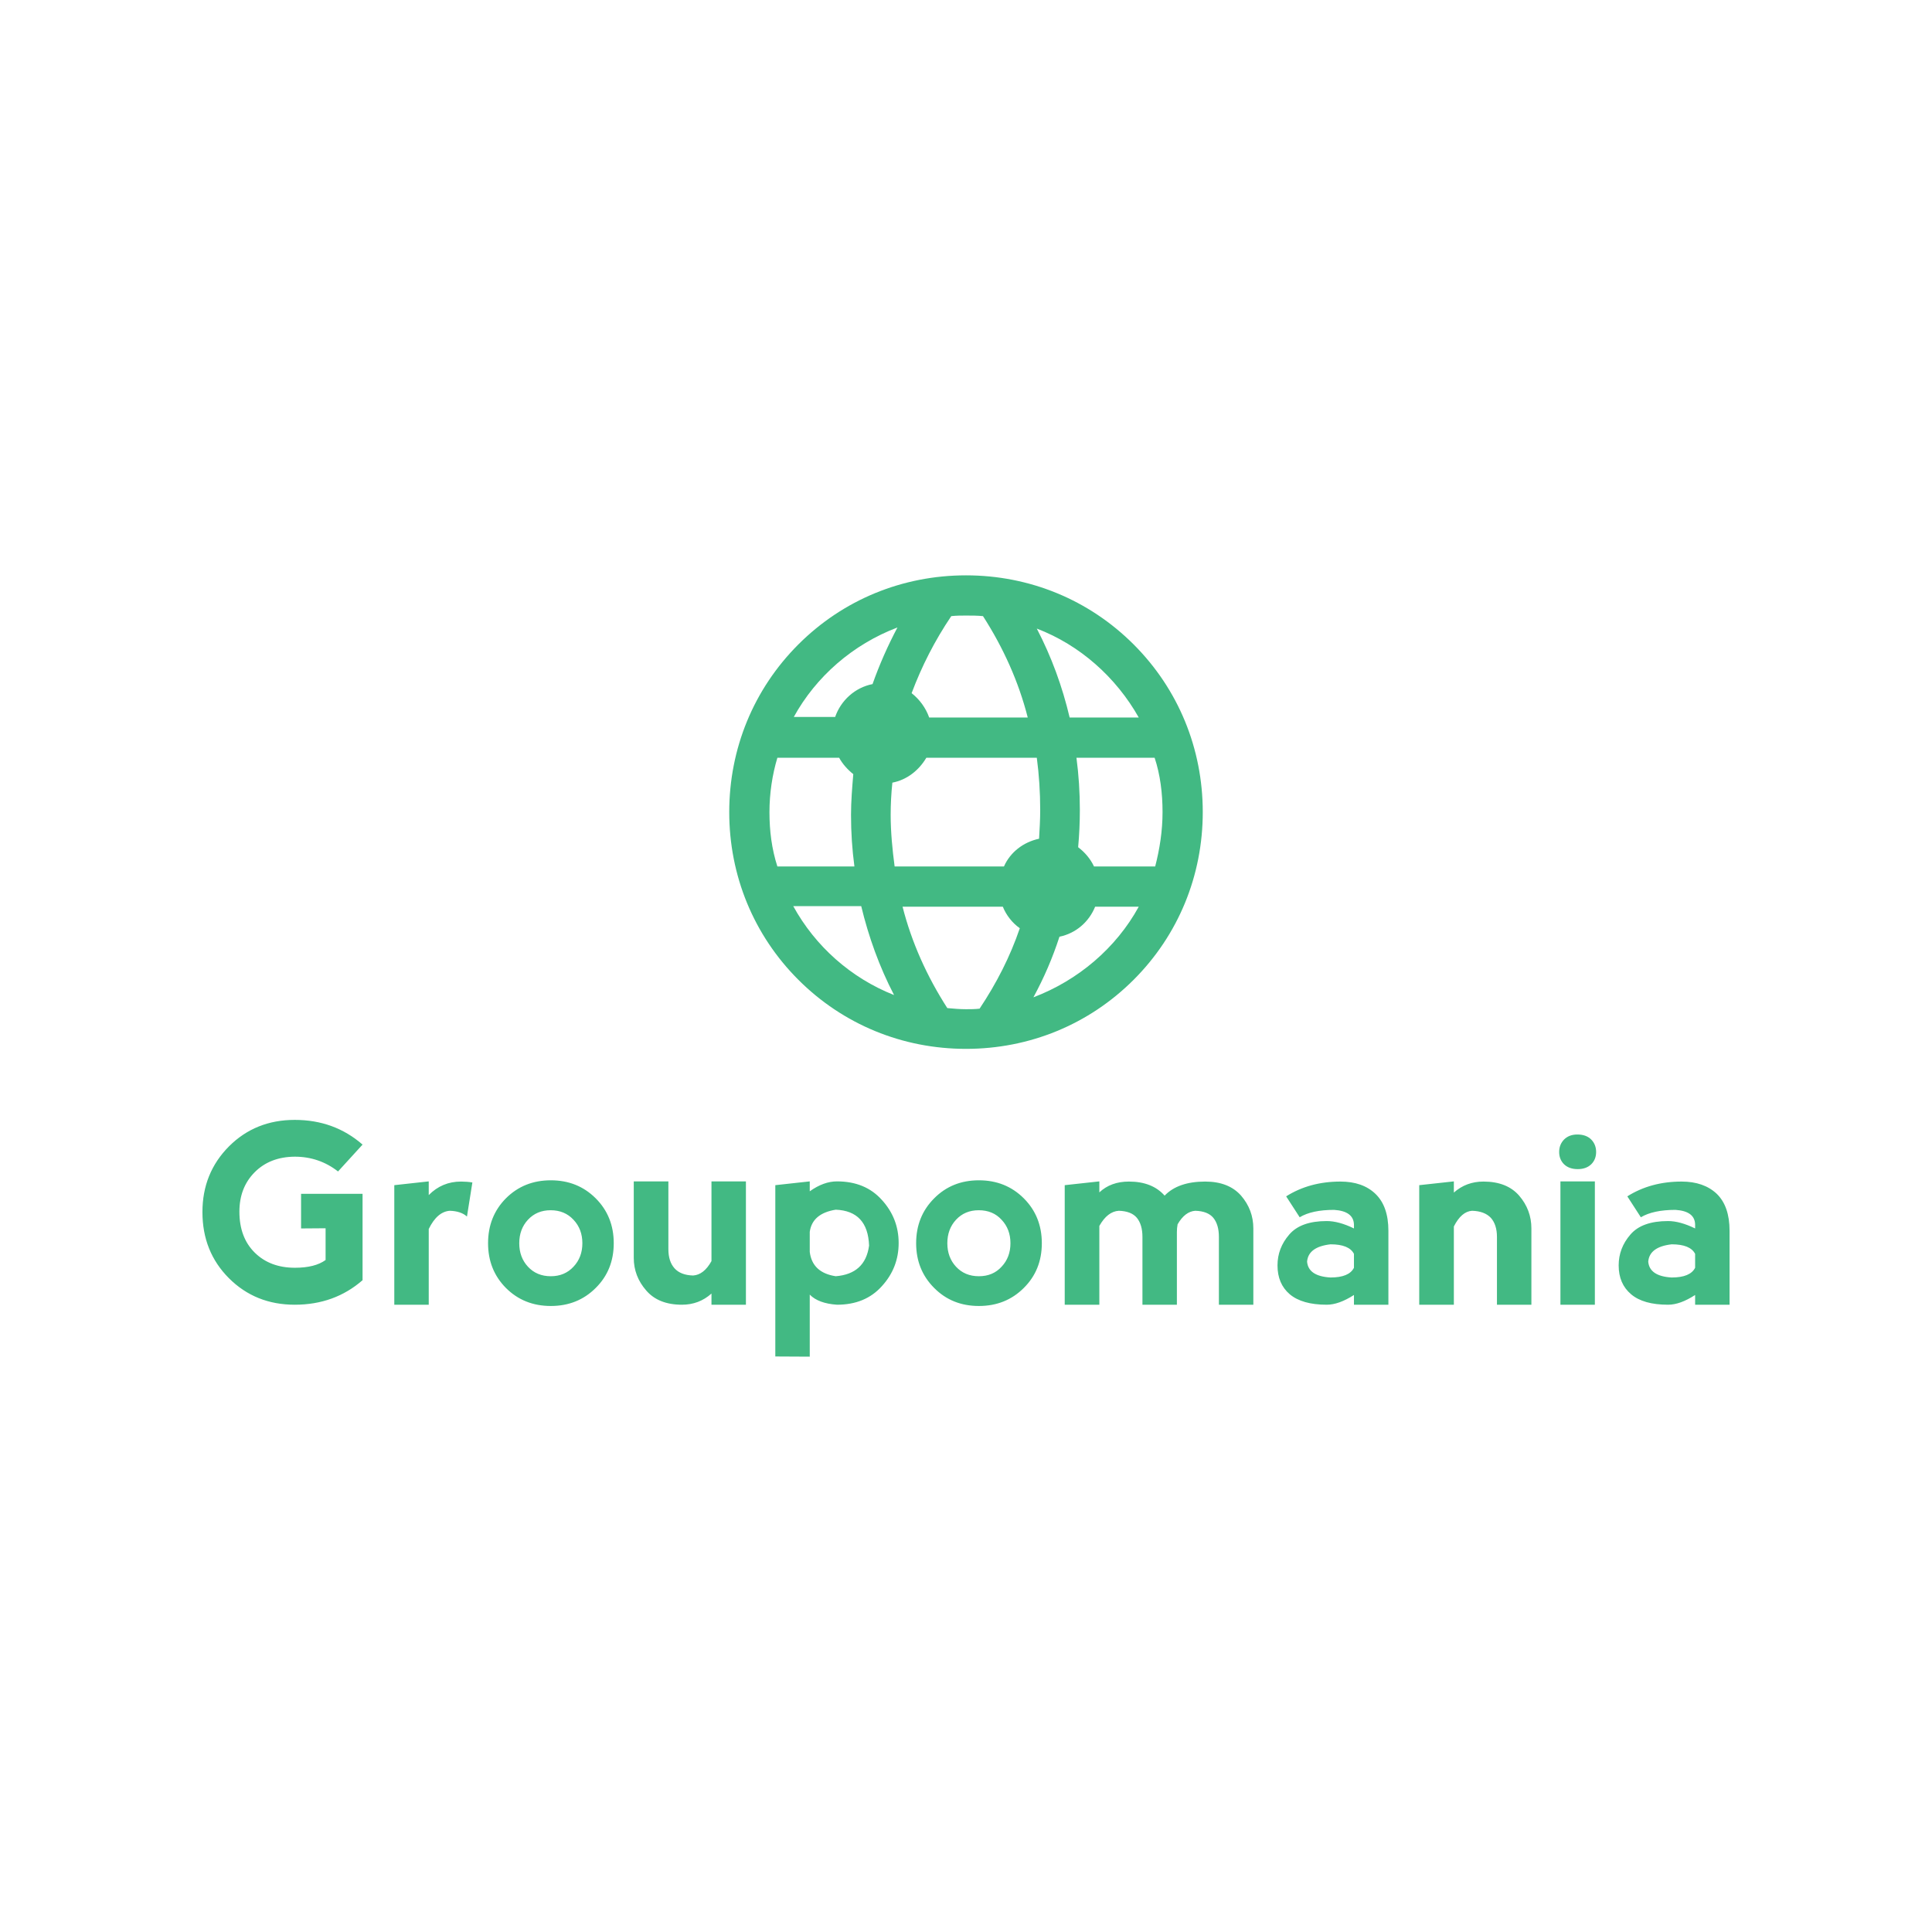
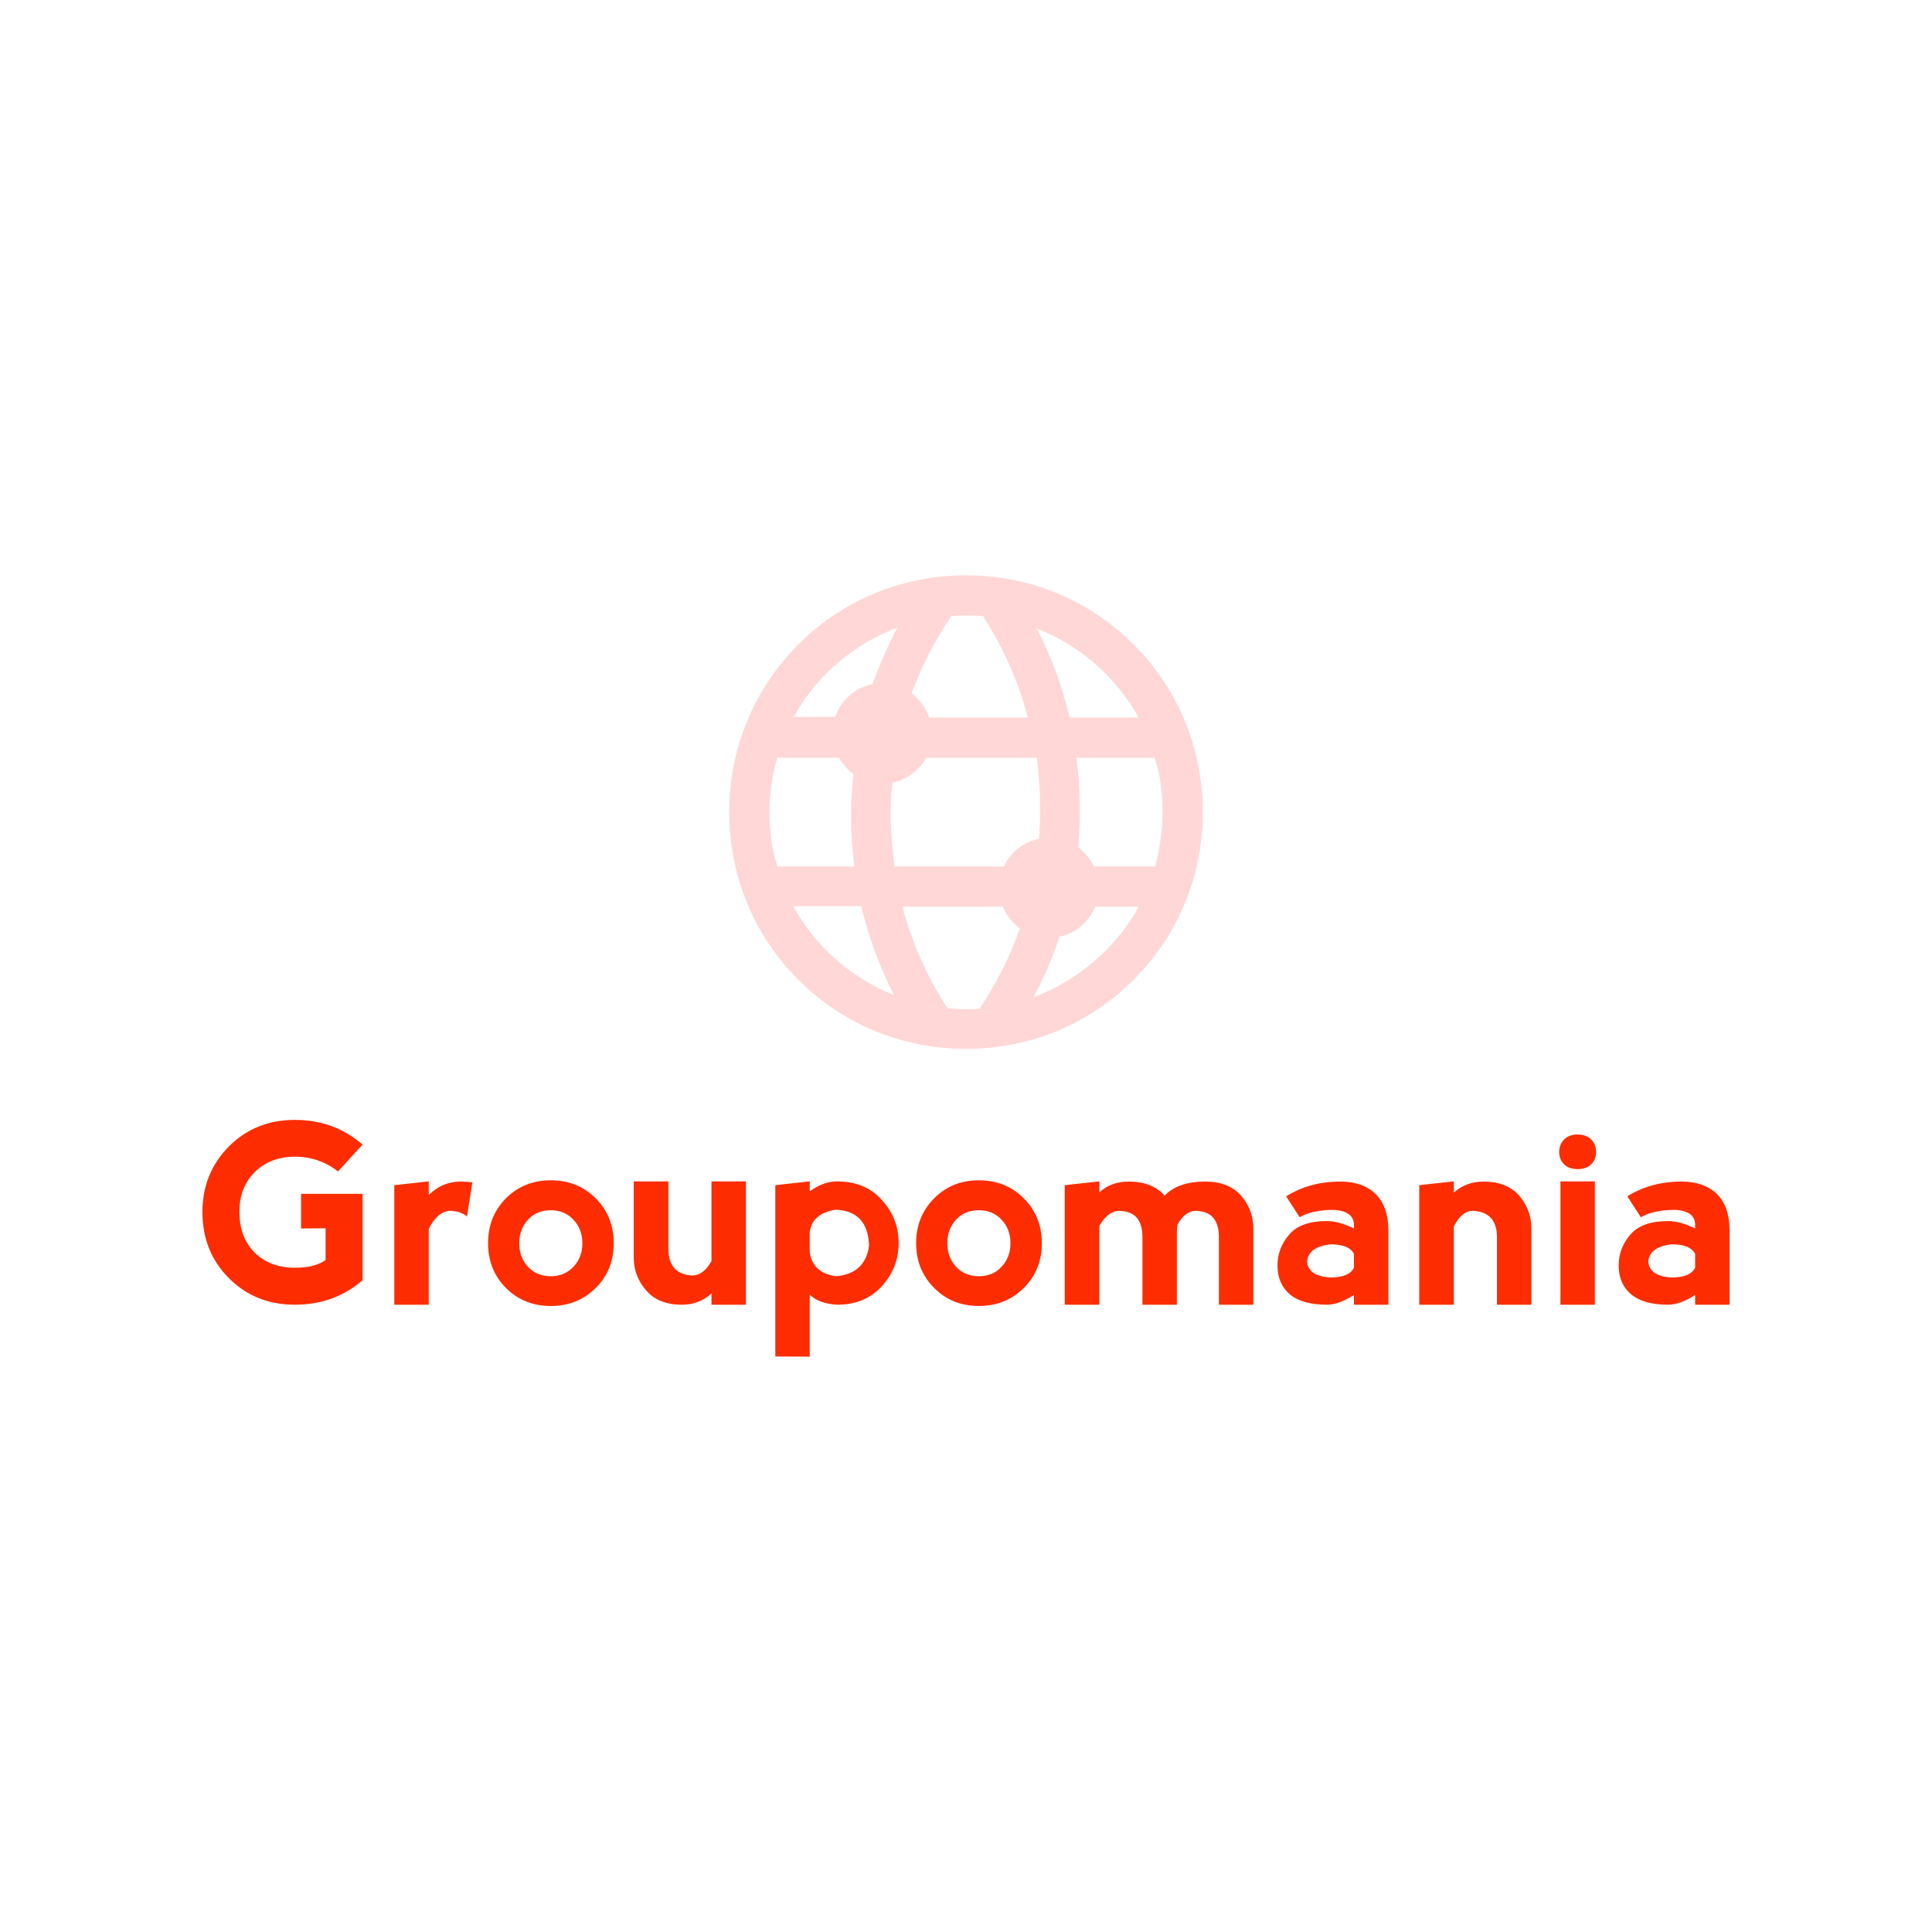
<svg xmlns="http://www.w3.org/2000/svg" data-v-1084b650="" viewBox="0 0 300 300">
-   <rect data-v-1084b650="" fill="none" x="0" y="0" class="logo-background-square" />
-   <g data-v-1084b650="" id="7e319840-739a-a0f1-f316-ea813584ba79" fill="#42b983" transform="matrix(2.8,0,0,2.8,30.622,167.1206)">
+   <rect data-v-1084b650="" fill="none" x="0" y="0" width="300px" height="300px" class="logo-background-square" />
+   <g data-v-1084b650="" id="7e319840-739a-a0f1-f316-ea813584ba79" fill="#FD2D01" transform="matrix(2.8,0,0,2.8,30.622,167.1206)">
    <path d="M5.41 12.67L5.41 12.67Q3.23 12.67 1.76 11.20L1.76 11.20L1.76 11.20Q0.29 9.73 0.29 7.53L0.29 7.53L0.29 7.53Q0.29 5.37 1.76 3.89L1.76 3.89L1.76 3.89Q3.23 2.42 5.41 2.42L5.41 2.42L5.41 2.42Q7.60 2.42 9.17 3.79L9.17 3.79L7.81 5.28L7.81 5.28Q6.76 4.46 5.41 4.46L5.41 4.46L5.41 4.46Q4.03 4.47 3.18 5.33L3.18 5.33L3.18 5.33Q2.34 6.18 2.34 7.51L2.34 7.51L2.34 7.51Q2.34 8.94 3.19 9.78L3.19 9.78L3.19 9.78Q4.04 10.62 5.42 10.62L5.42 10.62L5.42 10.62Q6.53 10.62 7.12 10.19L7.12 10.19L7.12 8.43L5.76 8.44L5.76 6.52L9.17 6.52L9.17 11.31L9.17 11.31Q7.61 12.67 5.41 12.67L5.41 12.67ZM12.84 5.83L12.84 6.59L12.84 6.59Q13.58 5.84 14.63 5.84L14.63 5.84L14.63 5.84Q14.96 5.84 15.26 5.89L15.26 5.89L14.96 7.78L14.96 7.78Q14.63 7.48 14.01 7.46L14.01 7.46L14.01 7.46Q13.31 7.51 12.84 8.47L12.84 8.47L12.84 12.67L10.93 12.67L10.93 6.04L12.84 5.83ZM19.61 12.74L19.61 12.74Q18.12 12.74 17.12 11.74L17.12 11.74L17.12 11.74Q16.13 10.74 16.13 9.26L16.13 9.26L16.13 9.26Q16.13 7.77 17.12 6.77L17.12 6.77L17.12 6.77Q18.12 5.77 19.61 5.77L19.61 5.77L19.61 5.77Q21.10 5.77 22.10 6.77L22.10 6.77L22.10 6.77Q23.10 7.77 23.10 9.26L23.10 9.26L23.10 9.26Q23.10 10.75 22.10 11.74L22.10 11.74L22.10 11.74Q21.10 12.74 19.61 12.74L19.61 12.74ZM19.61 11.09L19.61 11.09L19.61 11.09Q20.38 11.09 20.87 10.56L20.87 10.56L20.87 10.56Q21.36 10.04 21.36 9.26L21.36 9.26L21.36 9.26Q21.36 8.48 20.87 7.96L20.87 7.96L20.87 7.96Q20.38 7.43 19.60 7.43L19.60 7.43L19.60 7.43Q18.83 7.43 18.34 7.96L18.34 7.96L18.34 7.96Q17.86 8.48 17.86 9.26L17.86 9.26L17.86 9.26Q17.86 10.04 18.34 10.56L18.34 10.56L18.34 10.56Q18.83 11.09 19.61 11.09ZM28.52 10.25L28.52 10.25L28.52 5.83L30.43 5.83L30.43 12.67L28.52 12.67L28.52 12.05L28.52 12.05Q27.83 12.67 26.88 12.67L26.88 12.67L26.88 12.67Q25.58 12.67 24.90 11.88L24.90 11.88L24.90 11.88Q24.21 11.09 24.21 10.07L24.21 10.07L24.21 5.83L26.13 5.83L26.13 9.59L26.13 9.59Q26.13 10.27 26.47 10.65L26.47 10.65L26.47 10.65Q26.81 11.03 27.50 11.05L27.50 11.05L27.50 11.05Q28.10 11.01 28.52 10.25ZM33.97 15.55L32.06 15.54L32.06 6.04L33.97 5.83L33.97 6.38L33.97 6.38Q34.74 5.83 35.48 5.83L35.48 5.83L35.48 5.83Q37.05 5.83 37.97 6.86L37.97 6.86L37.97 6.86Q38.90 7.88 38.90 9.25L38.90 9.25L38.90 9.25Q38.90 10.62 37.97 11.64L37.97 11.64L37.97 11.64Q37.05 12.67 35.48 12.67L35.48 12.67L35.48 12.67Q34.45 12.60 33.97 12.11L33.97 12.11L33.97 15.55ZM33.97 8.63L33.97 8.63L33.97 9.74L33.97 9.74Q34.11 10.89 35.41 11.09L35.41 11.09L35.41 11.09Q37.05 10.96 37.26 9.39L37.26 9.39L37.26 9.39Q37.19 7.47 35.41 7.40L35.41 7.40L35.41 7.40Q34.11 7.61 33.97 8.63ZM43.35 12.74L43.35 12.74Q41.86 12.74 40.87 11.74L40.87 11.74L40.87 11.74Q39.87 10.74 39.87 9.26L39.87 9.26L39.87 9.26Q39.87 7.77 40.87 6.77L40.87 6.77L40.87 6.77Q41.86 5.77 43.35 5.77L43.35 5.77L43.35 5.77Q44.84 5.77 45.84 6.77L45.84 6.77L45.84 6.77Q46.84 7.77 46.84 9.26L46.84 9.26L46.84 9.26Q46.84 10.75 45.84 11.74L45.84 11.74L45.84 11.74Q44.84 12.74 43.35 12.74L43.35 12.74ZM43.35 11.09L43.35 11.09L43.35 11.09Q44.13 11.09 44.61 10.56L44.61 10.56L44.61 10.56Q45.10 10.04 45.10 9.26L45.10 9.26L45.10 9.26Q45.10 8.48 44.61 7.96L44.61 7.96L44.61 7.96Q44.13 7.43 43.34 7.43L43.34 7.43L43.34 7.43Q42.57 7.43 42.08 7.96L42.08 7.96L42.08 7.96Q41.60 8.48 41.60 9.26L41.60 9.26L41.60 9.26Q41.60 10.04 42.08 10.56L42.08 10.56L42.08 10.56Q42.57 11.09 43.35 11.09ZM50.03 8.30L50.03 8.30L50.03 12.67L48.11 12.67L48.11 6.04L50.03 5.83L50.03 6.44L50.03 6.44Q50.67 5.84 51.67 5.84L51.67 5.84L51.67 5.84Q52.96 5.84 53.65 6.62L53.65 6.62L53.65 6.62Q54.40 5.84 55.90 5.84L55.90 5.84L55.90 5.84Q57.20 5.84 57.89 6.62L57.89 6.62L57.89 6.62Q58.57 7.41 58.57 8.44L58.57 8.44L58.57 12.67L56.66 12.67L56.66 8.91L56.66 8.91Q56.66 8.23 56.35 7.85L56.35 7.85L56.35 7.85Q56.04 7.48 55.35 7.46L55.35 7.46L55.35 7.46Q54.78 7.50 54.37 8.21L54.37 8.21L54.37 8.21Q54.33 8.42 54.33 8.64L54.33 8.64L54.33 12.67L52.42 12.67L52.42 8.91L52.42 8.91Q52.42 8.23 52.11 7.85L52.11 7.85L52.11 7.85Q51.80 7.48 51.11 7.46L51.11 7.46L51.11 7.46Q50.48 7.50 50.03 8.30ZM61.14 7.82L60.39 6.66L60.39 6.66Q61.69 5.84 63.40 5.84L63.40 5.84L63.40 5.84Q64.63 5.84 65.34 6.52L65.34 6.52L65.34 6.52Q66.06 7.21 66.06 8.57L66.06 8.57L66.06 12.67L64.15 12.67L64.15 12.13L64.15 12.13Q63.31 12.67 62.64 12.67L62.64 12.67L62.64 12.67Q61.28 12.67 60.59 12.09L60.59 12.09L60.59 12.09Q59.91 11.51 59.91 10.49L59.91 10.49L59.91 10.49Q59.91 9.53 60.56 8.78L60.56 8.78L60.56 8.78Q61.20 8.03 62.64 8.03L62.64 8.03L62.64 8.03Q63.31 8.03 64.15 8.44L64.15 8.44L64.15 8.23L64.15 8.23Q64.13 7.48 63.05 7.41L63.05 7.41L63.05 7.41Q61.82 7.41 61.14 7.82L61.14 7.82ZM64.15 10.62L64.15 10.62L64.15 9.85L64.15 9.85Q63.88 9.32 62.85 9.32L62.85 9.32L62.85 9.32Q61.62 9.46 61.55 10.28L61.55 10.28L61.55 10.28Q61.62 11.09 62.85 11.16L62.85 11.16L62.85 11.16Q63.88 11.16 64.15 10.62ZM69.69 8.33L69.69 8.33L69.69 12.67L67.77 12.67L67.77 6.04L69.69 5.83L69.69 6.45L69.69 6.45Q70.38 5.84 71.33 5.84L71.33 5.84L71.33 5.84Q72.63 5.84 73.31 6.62L73.31 6.62L73.31 6.62Q73.99 7.41 73.99 8.44L73.99 8.44L73.99 12.67L72.08 12.67L72.08 8.91L72.08 8.91Q72.08 8.23 71.74 7.85L71.74 7.85L71.74 7.85Q71.39 7.48 70.70 7.46L70.70 7.46L70.70 7.46Q70.11 7.50 69.69 8.33ZM77.51 12.67L75.60 12.67L75.60 5.83L77.51 5.83L77.51 12.67ZM75.53 4.20L75.53 4.20L75.53 4.20Q75.53 4.61 75.80 4.88L75.80 4.88L75.80 4.88Q76.08 5.15 76.56 5.15L76.56 5.15L76.56 5.15Q77.03 5.15 77.31 4.88L77.31 4.88L77.31 4.88Q77.58 4.61 77.58 4.20L77.58 4.20L77.58 4.20Q77.58 3.79 77.31 3.51L77.31 3.51L77.31 3.51Q77.03 3.23 76.54 3.23L76.54 3.23L76.54 3.23Q76.08 3.23 75.80 3.51L75.80 3.51L75.80 3.51Q75.53 3.79 75.53 4.20ZM80.06 7.82L79.31 6.66L79.31 6.66Q80.61 5.84 82.32 5.84L82.32 5.84L82.32 5.84Q83.55 5.84 84.27 6.52L84.27 6.52L84.27 6.52Q84.98 7.21 84.98 8.57L84.98 8.57L84.98 12.67L83.07 12.67L83.07 12.13L83.07 12.13Q82.24 12.67 81.57 12.67L81.57 12.67L81.57 12.67Q80.20 12.67 79.52 12.09L79.52 12.09L79.52 12.09Q78.83 11.51 78.83 10.49L78.83 10.49L78.83 10.49Q78.83 9.53 79.48 8.78L79.48 8.78L79.48 8.78Q80.12 8.03 81.57 8.03L81.57 8.03L81.57 8.03Q82.23 8.03 83.07 8.44L83.07 8.44L83.07 8.23L83.07 8.23Q83.06 7.48 81.98 7.41L81.98 7.41L81.98 7.41Q80.75 7.41 80.06 7.82L80.06 7.82ZM83.07 10.62L83.07 10.62L83.07 9.85L83.07 9.85Q82.80 9.32 81.77 9.32L81.77 9.32L81.77 9.32Q80.54 9.46 80.47 10.28L80.47 10.28L80.47 10.28Q80.54 11.09 81.77 11.16L81.77 11.16L81.77 11.16Q82.80 11.16 83.07 10.62Z" />
  </g>
-   <g data-v-1084b650="" id="4cb061db-73fa-16fe-1d0a-15980590225e" stroke="none" fill="#42b983" transform="matrix(0.2931738,0,0,0.2931738,106.0239,82.12729)">
+   <g data-v-1084b650="" id="4cb061db-73fa-16fe-1d0a-15980590225e" stroke="none" fill="#FFD7D7" transform="matrix(0.2931738,0,0,0.2931738,106.0239,82.12729)">
    <svg viewBox="-205 207 100 100">
      <switch>
        <g>
          <path d="M-155 298.8c11.2 0 21.7-4.3 29.6-12.2 7.9-7.9 12.2-18.4 12.2-29.6 0-11.2-4.3-21.7-12.2-29.6-7.9-7.9-18.4-12.2-29.6-12.2s-21.7 4.3-29.6 12.2c-7.9 7.9-12.2 18.4-12.2 29.6 0 11.2 4.3 21.7 12.2 29.6 7.9 7.9 18.4 12.2 29.6 12.2zm2.4-7.1c-.8.1-1.6.1-2.4.1-1.1 0-2.2-.1-3.3-.2-3.6-5.6-6.3-11.6-7.9-17.9h17.7c.6 1.5 1.7 2.9 3 3.8-1.7 5-4.1 9.7-7.1 14.2zm9.5-2c1.9-3.5 3.4-7 4.6-10.7 2.9-.6 5.2-2.6 6.3-5.3h7.7c-4 7.3-10.7 13-18.6 16zm22.8-32.7c0 3.3-.5 6.5-1.3 9.6h-10.8c-.6-1.3-1.6-2.5-2.8-3.4.2-2.2.3-4.4.3-6.6 0-3.1-.2-6.2-.6-9.2h13.8c1 3 1.4 6.3 1.4 9.6zm-4.2-16.7h-12.2c-1.3-5.5-3.2-10.7-5.8-15.7 7.6 2.9 14 8.6 18 15.7zm-17.4 16.3c0 1.7-.1 3.4-.2 5.1-2.8.6-5.1 2.4-6.2 4.9h-19.3c-.4-3-.7-6.1-.7-9.1 0-1.9.1-3.8.3-5.7 2.6-.5 4.7-2.2 6-4.4h19.5c.4 3 .6 6.1.6 9.2zm-15.7-34.2c.9-.1 1.8-.1 2.6-.1 1 0 2 0 3 .1 3.6 5.6 6.3 11.6 7.9 17.9h-17.4c-.6-1.7-1.7-3.2-3.1-4.3 1.8-4.8 4.1-9.3 7-13.6zm-9.5 2c-1.7 3.2-3.2 6.6-4.4 10-3.1.6-5.6 2.9-6.6 5.8h-7.3c3.9-7.1 10.4-12.8 18.3-15.8zm-22.6 32.6c0-3.3.5-6.6 1.4-9.6h10.9c.6 1.1 1.5 2.1 2.5 2.9-.2 2.4-.4 4.8-.4 7.2 0 3.1.2 6.1.6 9.1h-13.6c-1-3.1-1.4-6.3-1.4-9.6zm16.2 16.6c1.3 5.4 3.2 10.7 5.8 15.7-7.6-3-13.9-8.6-17.8-15.7h12z" />
        </g>
      </switch>
    </svg>
  </g>
</svg>
